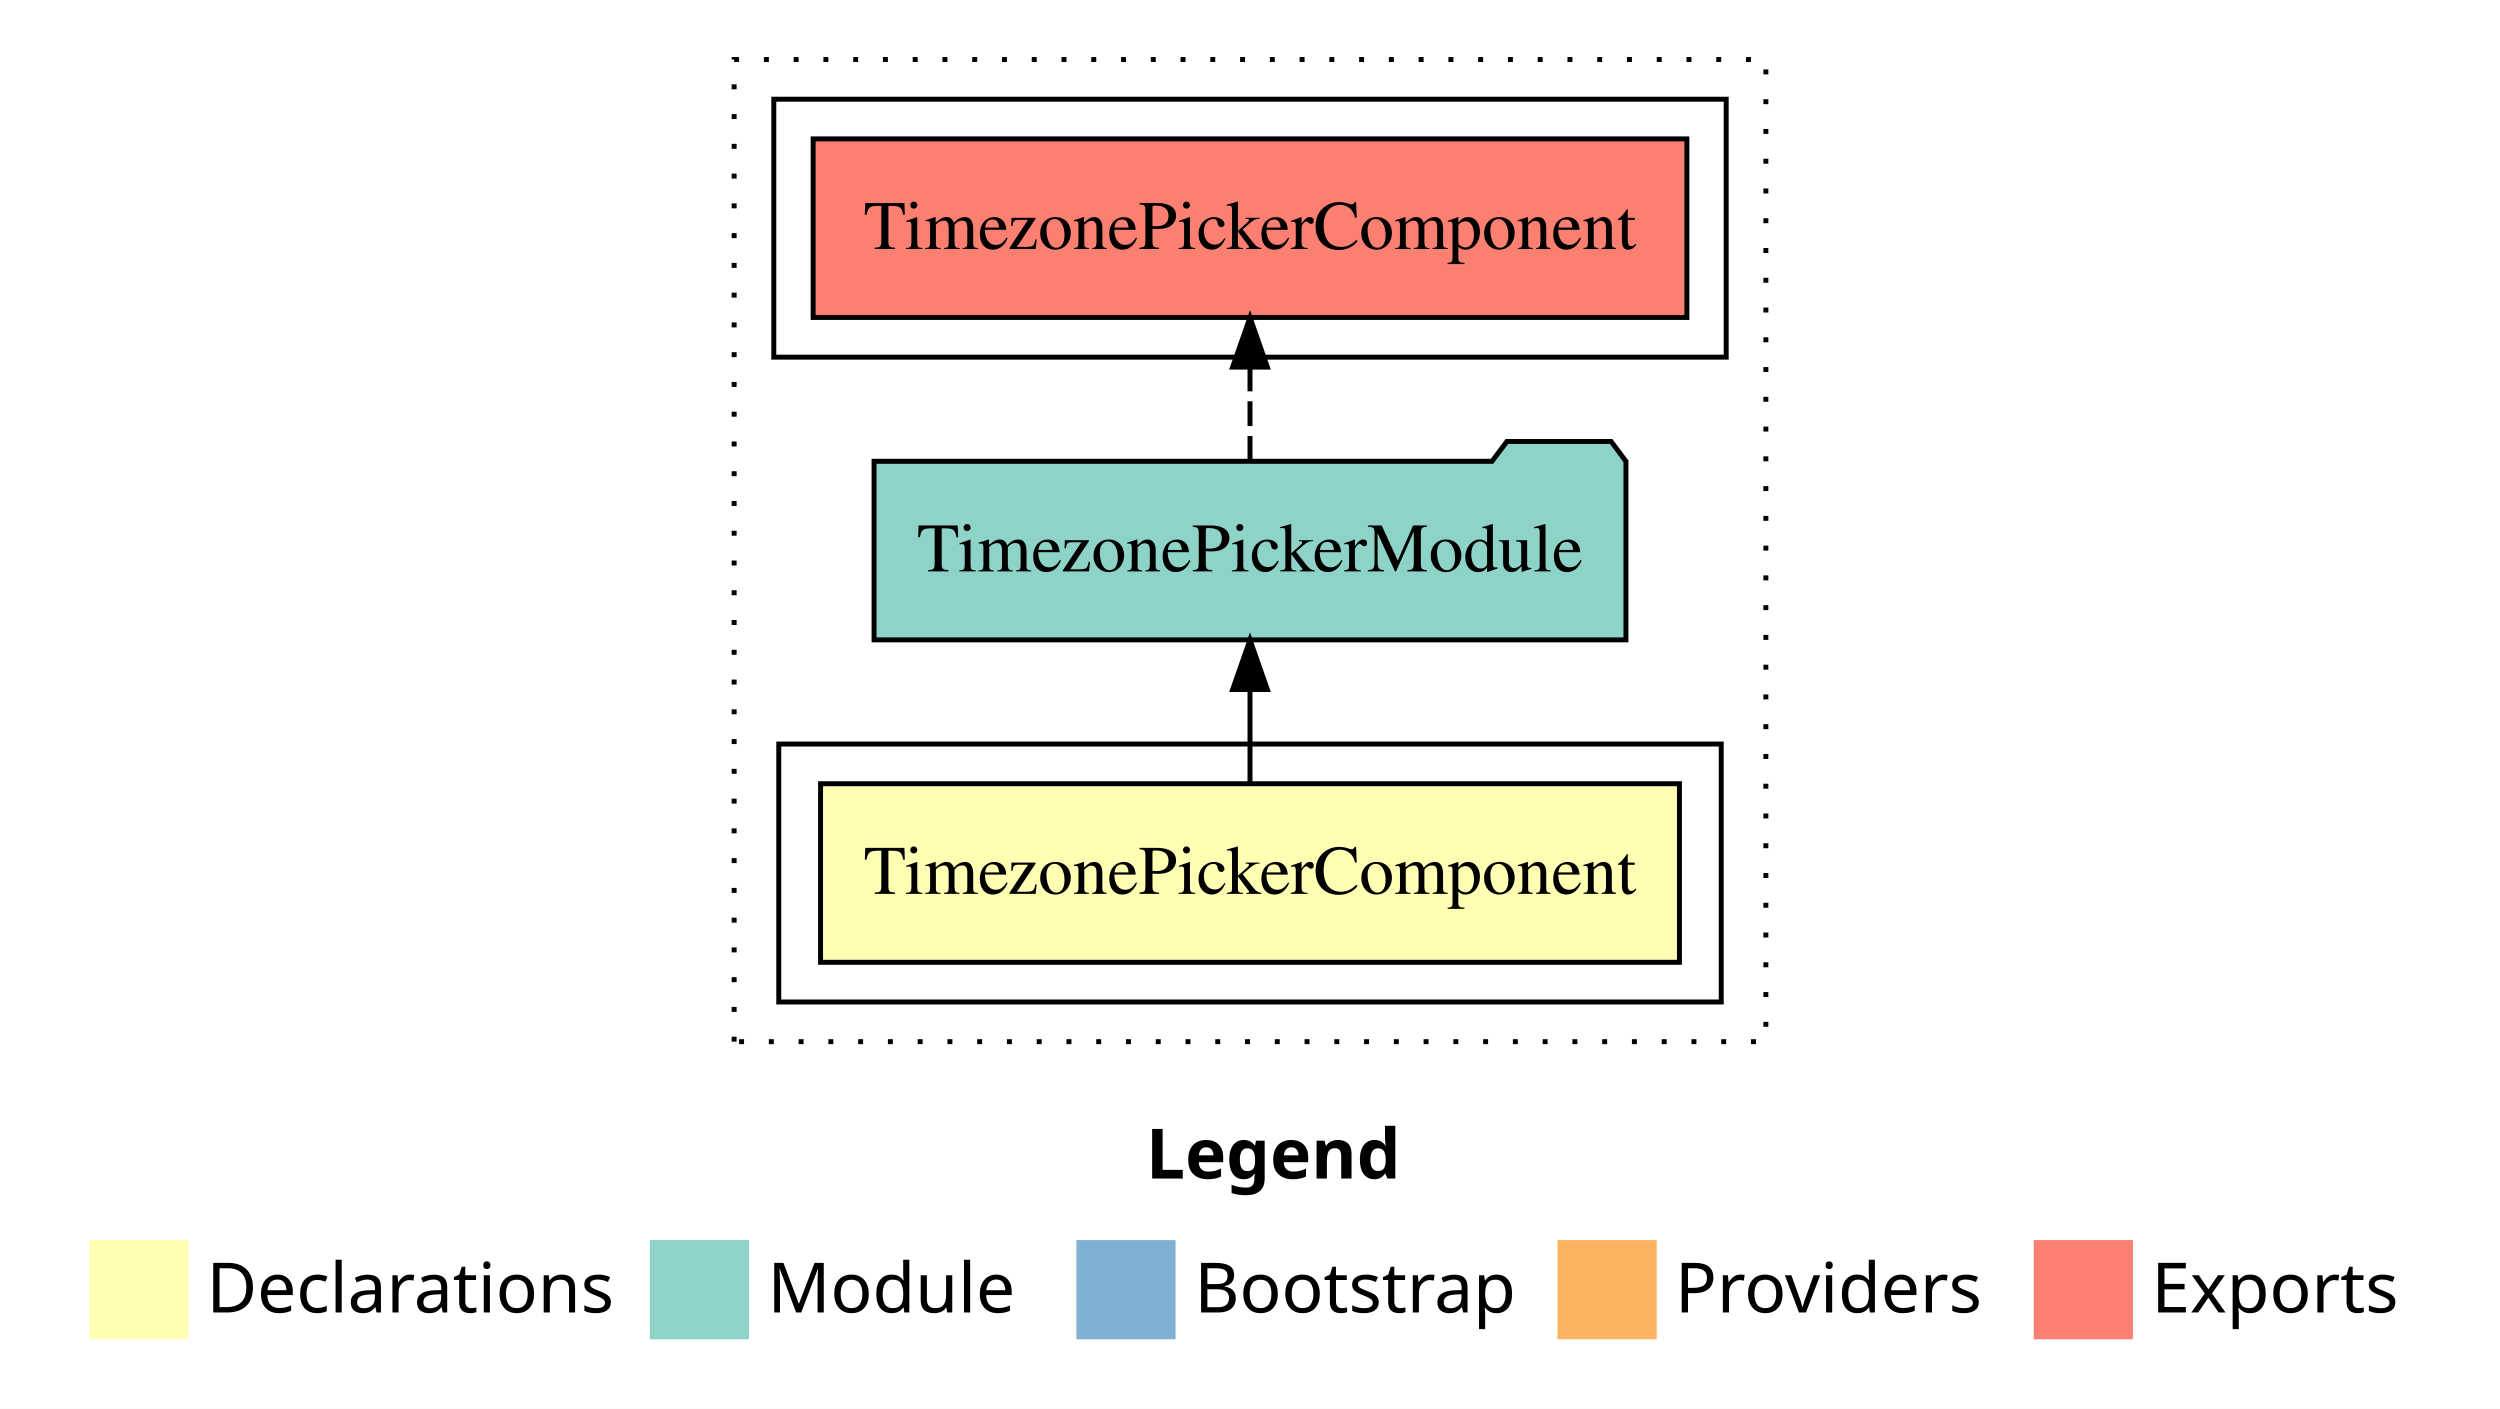
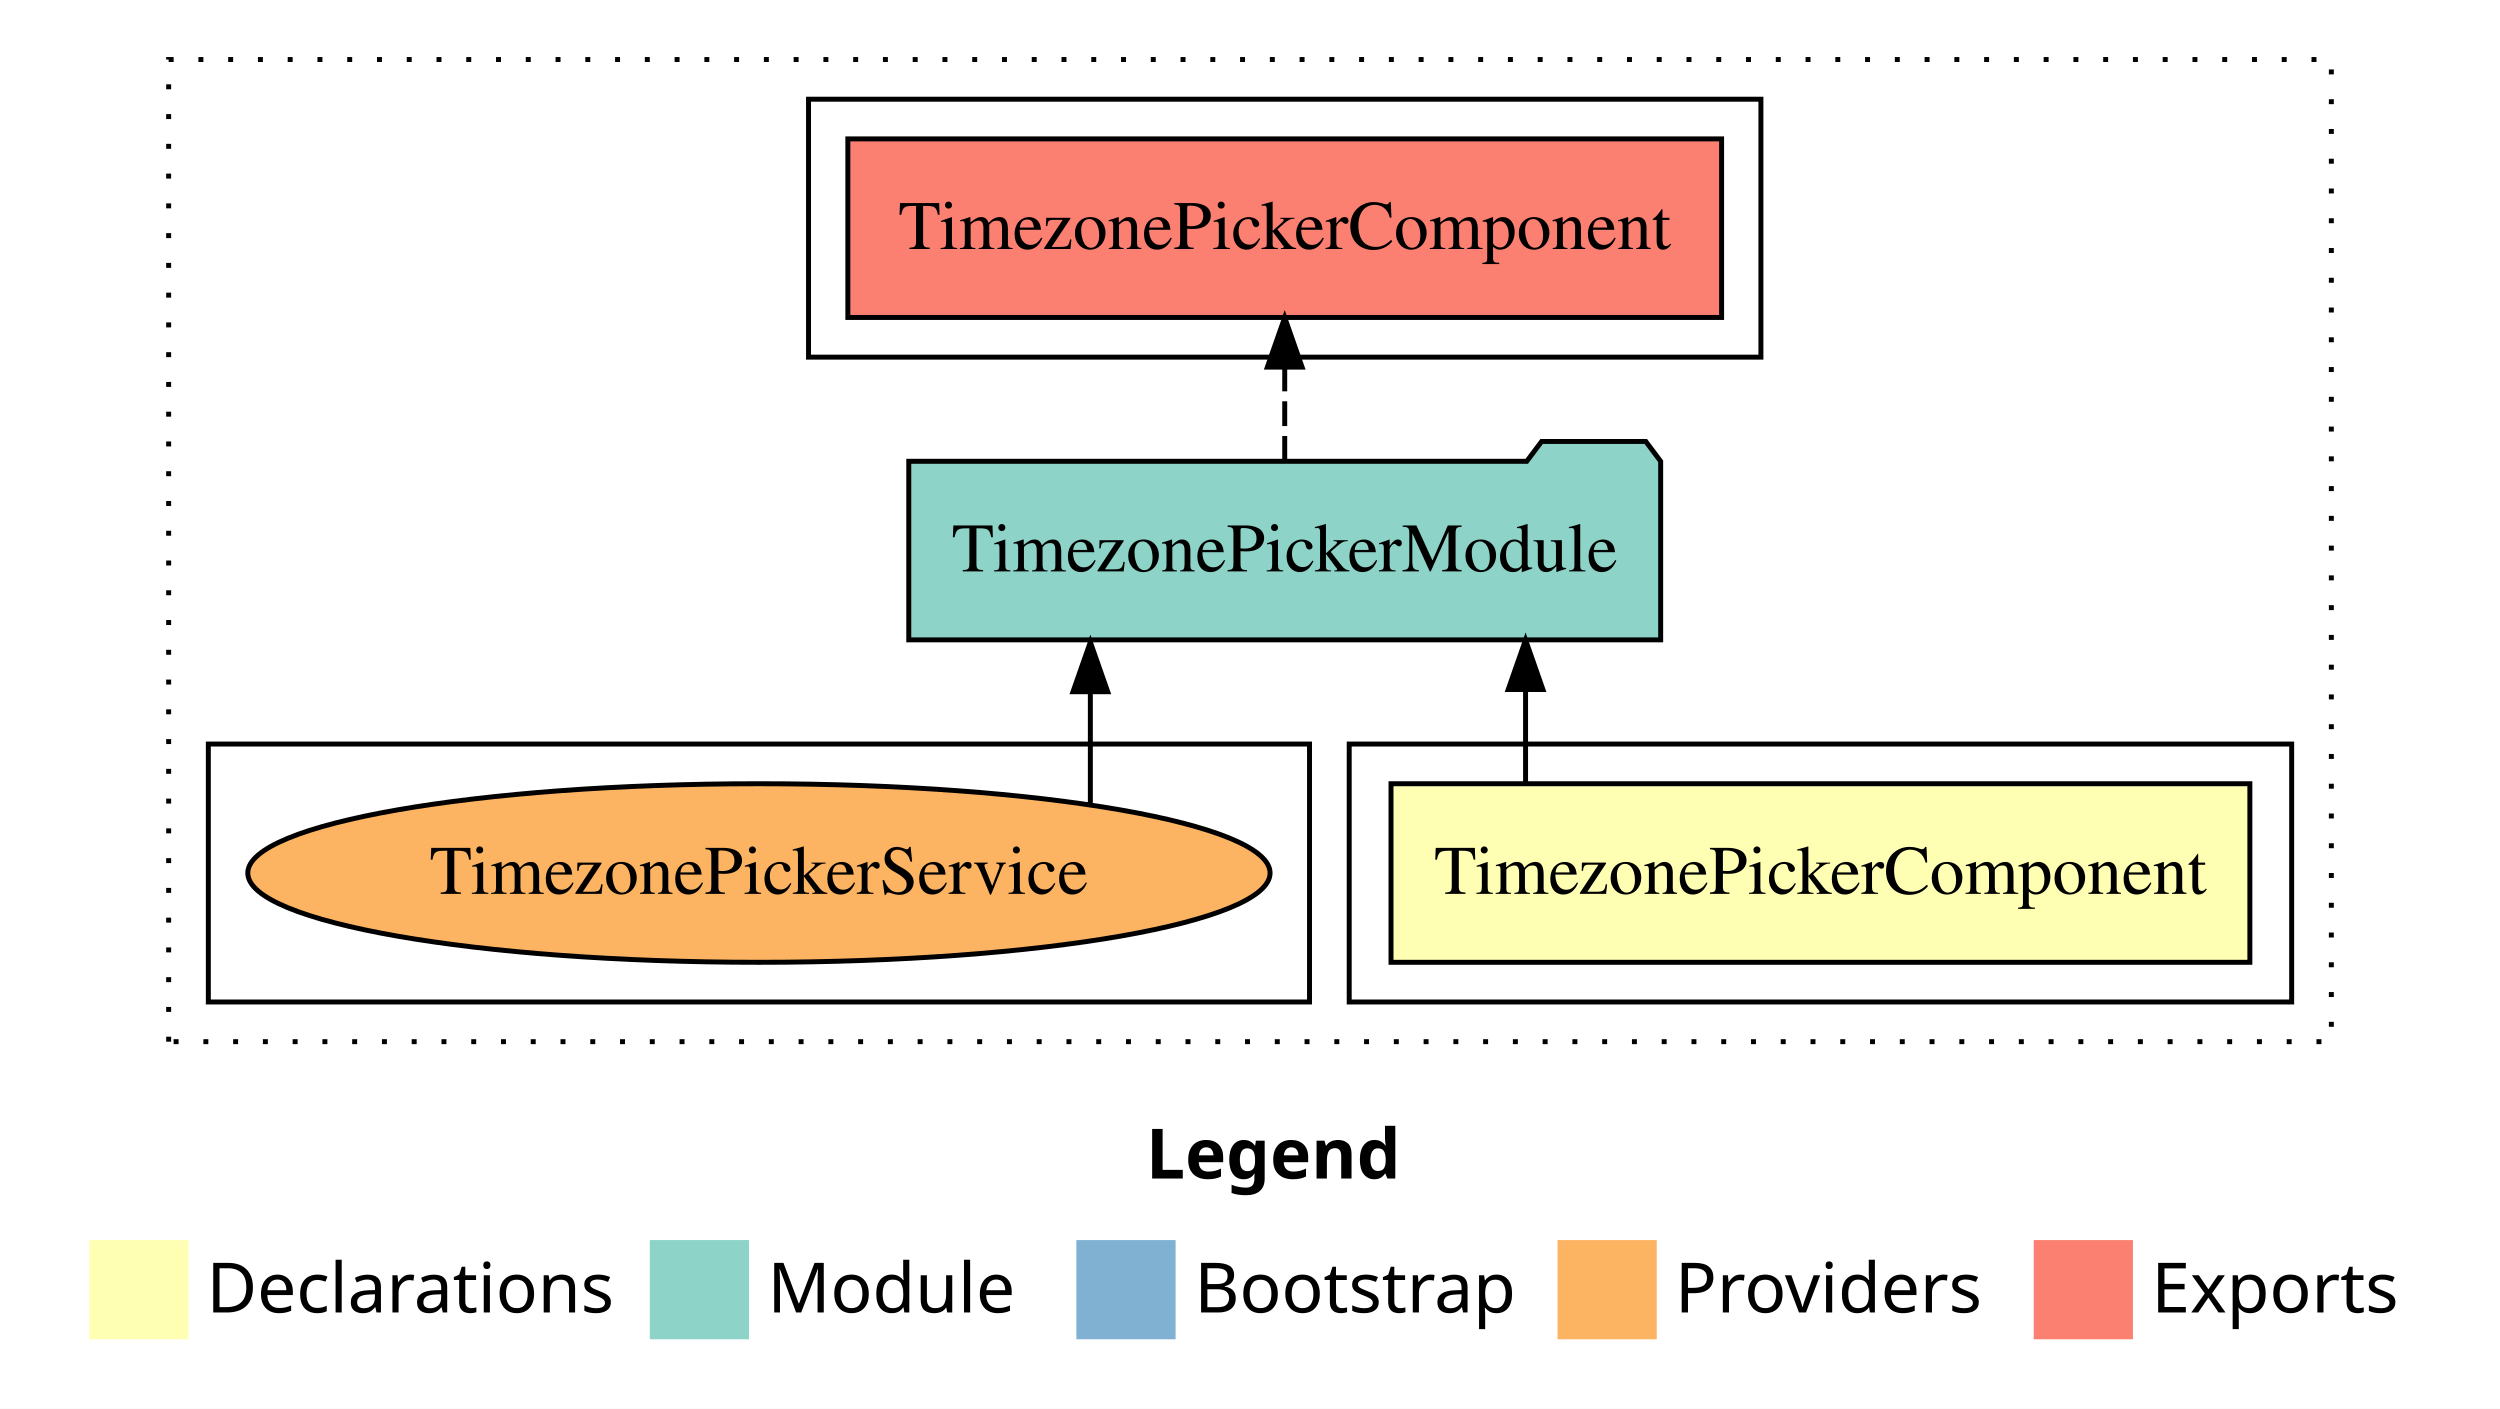
<svg xmlns="http://www.w3.org/2000/svg" width="504pt" height="284pt" viewBox="0.00 0.00 504.00 284.00">
  <g id="graph0" class="graph" transform="scale(1 1) rotate(0) translate(4 280)">
    <polygon fill="#ffffff" stroke="transparent" points="-4,4 -4,-280 500,-280 500,4 -4,4" />
    <text text-anchor="start" x="227.009" y="-42.4" font-family="sans-serif" font-weight="bold" font-size="14.00" fill="#000000">Legend</text>
    <polygon fill="#ffffb3" stroke="transparent" points="14,-10 14,-30 34,-30 34,-10 14,-10" />
    <text text-anchor="start" x="37.629" y="-15.4" font-family="sans-serif" font-size="14.00" fill="#000000">  Declarations</text>
    <polygon fill="#8dd3c7" stroke="transparent" points="127,-10 127,-30 147,-30 147,-10 127,-10" />
    <text text-anchor="start" x="150.725" y="-15.4" font-family="sans-serif" font-size="14.00" fill="#000000">  Module</text>
    <polygon fill="#80b1d3" stroke="transparent" points="213,-10 213,-30 233,-30 233,-10 213,-10" />
    <text text-anchor="start" x="236.781" y="-15.4" font-family="sans-serif" font-size="14.00" fill="#000000">  Bootstrap</text>
    <polygon fill="#fdb462" stroke="transparent" points="310,-10 310,-30 330,-30 330,-10 310,-10" />
    <text text-anchor="start" x="333.673" y="-15.4" font-family="sans-serif" font-size="14.00" fill="#000000">  Providers</text>
    <polygon fill="#fb8072" stroke="transparent" points="406,-10 406,-30 426,-30 426,-10 406,-10" />
    <text text-anchor="start" x="429.726" y="-15.4" font-family="sans-serif" font-size="14.00" fill="#000000">  Exports</text>
    <g id="clust1" class="cluster">
-       <polygon fill="none" stroke="#000000" stroke-dasharray="1,5" points="144,-70 144,-268 352,-268 352,-70 144,-70" />
+       <polygon fill="none" stroke="#000000" stroke-dasharray="1,5" points="30,-70 30,-268 466,-268 466,-70 30,-70" />
    </g>
    <g id="clust2" class="cluster">
-       <polygon fill="none" stroke="#000000" points="153,-78 153,-130 343,-130 343,-78 153,-78" />
+       <polygon fill="none" stroke="#000000" points="268,-78 268,-130 458,-130 458,-78 268,-78" />
    </g>
    <g id="clust5" class="cluster">
-       <polygon fill="none" stroke="#000000" points="152,-208 152,-260 344,-260 344,-208 152,-208" />
+       <polygon fill="none" stroke="#000000" points="159,-208 159,-260 351,-260 351,-208 159,-208" />
+     </g>
+     <g id="clust7" class="cluster">
+       <polygon fill="none" stroke="#000000" points="38,-78 38,-130 260,-130 260,-78 38,-78" />
    </g>
    <g id="node1" class="node">
-       <polygon fill="#ffffb3" stroke="#000000" points="334.573,-122 161.427,-122 161.427,-86 334.573,-86 334.573,-122" />
-       <text text-anchor="middle" x="248" y="-99.8" font-family="Times,serif" font-size="14.00" fill="#000000">TimezonePickerComponent</text>
+       <polygon fill="#ffffb3" stroke="#000000" points="449.573,-122 276.427,-122 276.427,-86 449.573,-86 449.573,-122" />
+       <text text-anchor="middle" x="363" y="-99.8" font-family="Times,serif" font-size="14.00" fill="#000000">TimezonePickerComponent</text>
    </g>
    <g id="node2" class="node">
-       <polygon fill="#8dd3c7" stroke="#000000" points="323.791,-187 320.791,-191 299.791,-191 296.791,-187 172.209,-187 172.209,-151 323.791,-151 323.791,-187" />
-       <text text-anchor="middle" x="248" y="-164.8" font-family="Times,serif" font-size="14.00" fill="#000000">TimezonePickerModule</text>
+       <polygon fill="#8dd3c7" stroke="#000000" points="330.791,-187 327.791,-191 306.791,-191 303.791,-187 179.209,-187 179.209,-151 330.791,-151 330.791,-187" />
+       <text text-anchor="middle" x="255" y="-164.8" font-family="Times,serif" font-size="14.00" fill="#000000">TimezonePickerModule</text>
    </g>
    <g id="edge1" class="edge">
-       <path fill="none" stroke="#000000" d="M248,-122.106C248,-122.106 248,-140.991 248,-140.991" />
-       <polygon fill="#000000" stroke="#000000" points="244.5,-140.991 248,-150.991 251.5,-140.991 244.5,-140.991" />
+       <path fill="none" stroke="#000000" d="M303.554,-122.106C303.554,-122.106 303.554,-140.991 303.554,-140.991" />
+       <polygon fill="#000000" stroke="#000000" points="300.054,-140.991 303.554,-150.991 307.054,-140.991 300.054,-140.991" />
    </g>
    <g id="node3" class="node">
-       <polygon fill="#fb8072" stroke="#000000" points="336.074,-252 159.927,-252 159.927,-216 336.074,-216 336.074,-252" />
-       <text text-anchor="middle" x="248" y="-229.8" font-family="Times,serif" font-size="14.00" fill="#000000">TimezonePickerComponent </text>
+       <polygon fill="#fb8072" stroke="#000000" points="343.074,-252 166.927,-252 166.927,-216 343.074,-216 343.074,-252" />
+       <text text-anchor="middle" x="255" y="-229.8" font-family="Times,serif" font-size="14.00" fill="#000000">TimezonePickerComponent </text>
    </g>
    <g id="edge2" class="edge">
-       <path fill="none" stroke="#000000" stroke-dasharray="5,2" d="M248,-187.106C248,-187.106 248,-205.991 248,-205.991" />
-       <polygon fill="#000000" stroke="#000000" points="244.5,-205.991 248,-215.991 251.5,-205.991 244.5,-205.991" />
+       <path fill="none" stroke="#000000" stroke-dasharray="5,2" d="M255,-187.106C255,-187.106 255,-205.991 255,-205.991" />
+       <polygon fill="#000000" stroke="#000000" points="251.5,-205.991 255,-215.991 258.5,-205.991 251.5,-205.991" />
+     </g>
+     <g id="node4" class="node">
+       <ellipse fill="#fdb462" stroke="#000000" cx="149" cy="-104" rx="103.046" ry="18" />
+       <text text-anchor="middle" x="149" y="-99.8" font-family="Times,serif" font-size="14.00" fill="#000000">TimezonePickerService</text>
+     </g>
+     <g id="edge3" class="edge">
+       <path fill="none" stroke="#000000" d="M215.814,-117.785C215.814,-117.785 215.814,-140.548 215.814,-140.548" />
+       <polygon fill="#000000" stroke="#000000" points="212.314,-140.547 215.814,-150.548 219.314,-140.548 212.314,-140.547" />
    </g>
  </g>
</svg>
